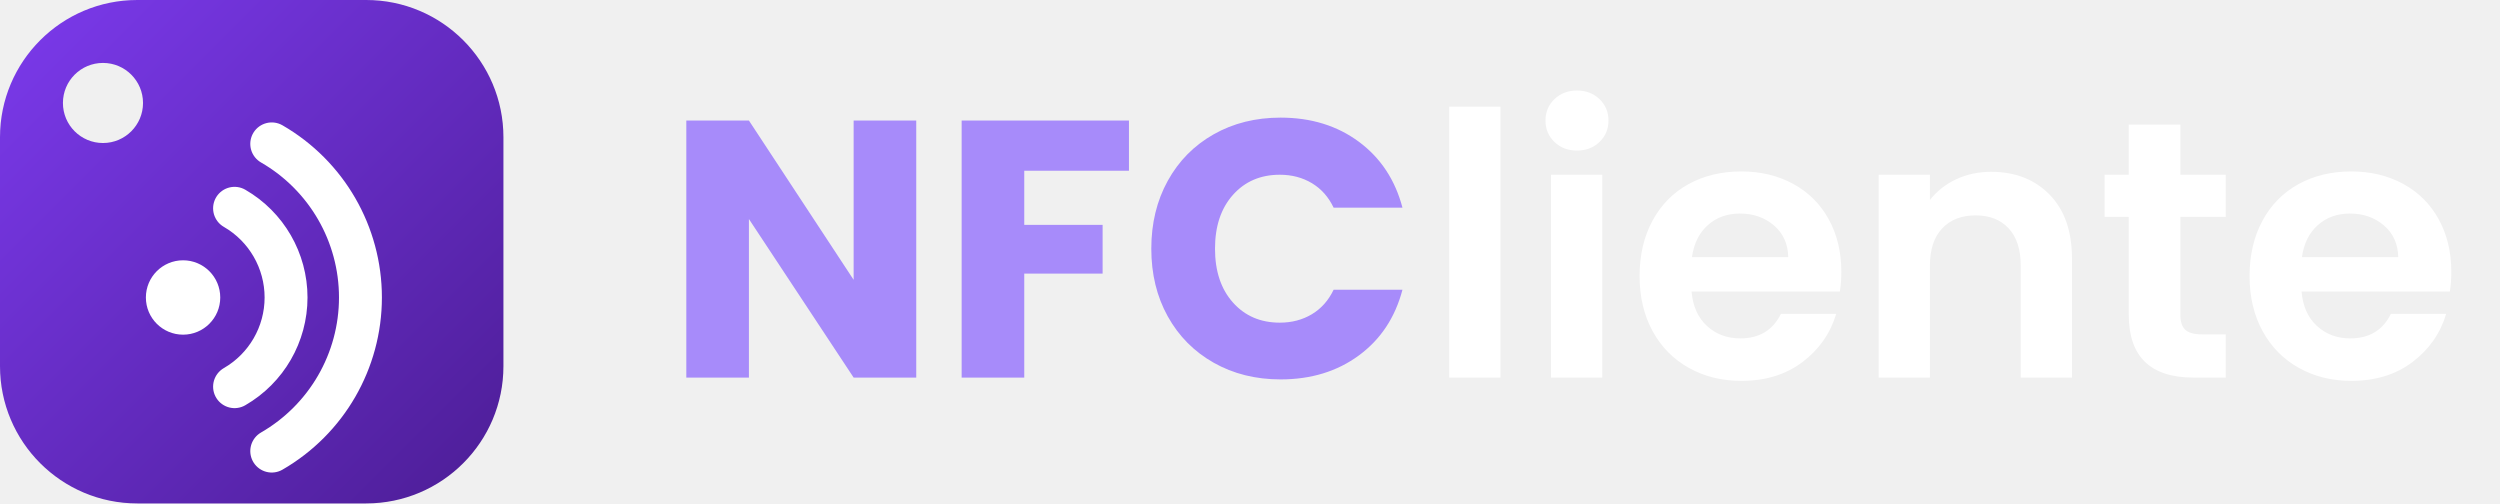
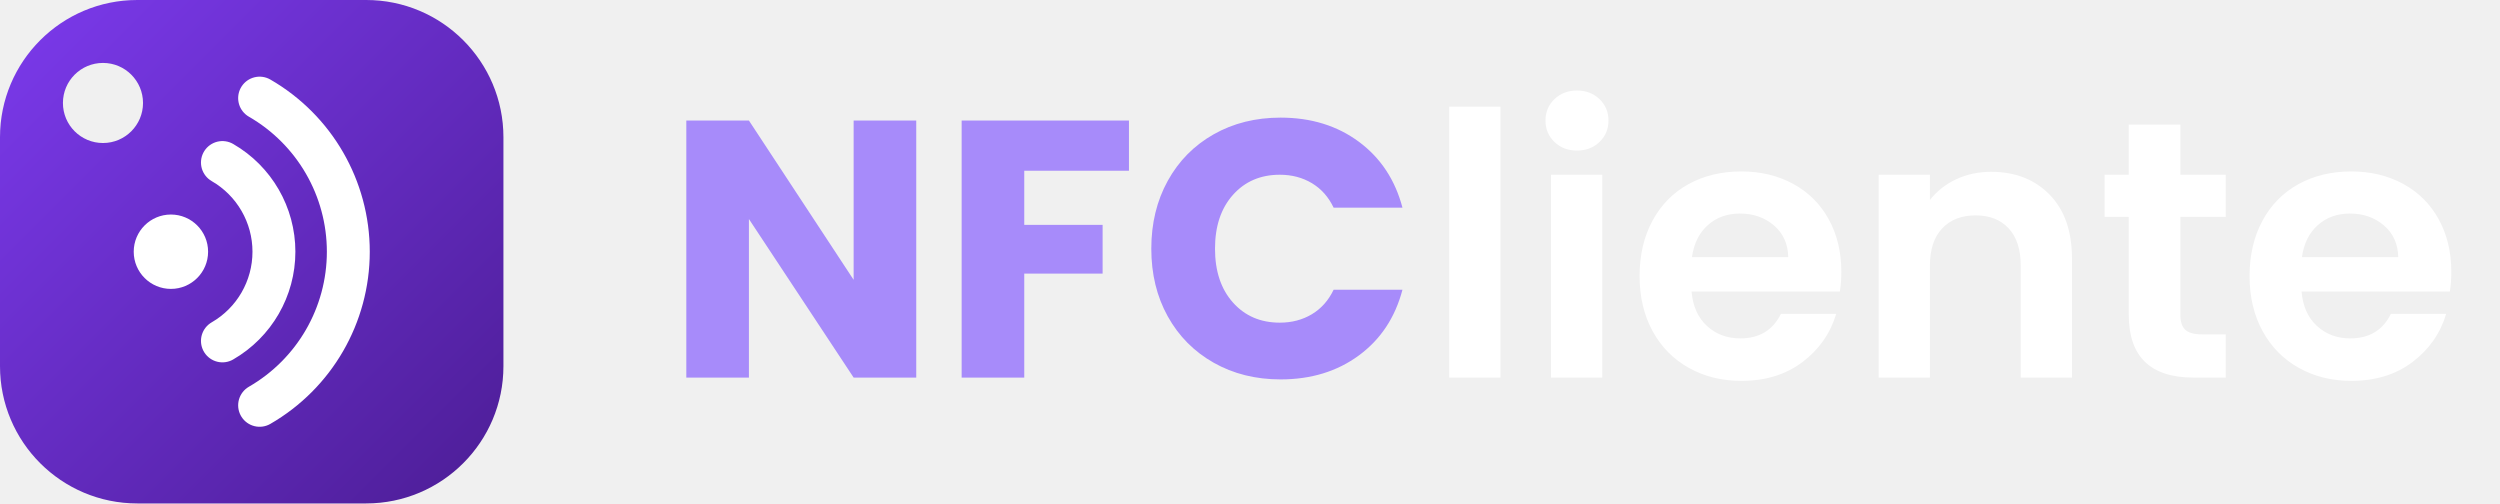
<svg xmlns="http://www.w3.org/2000/svg" viewBox="6 6 437 88" role="img" aria-label="NFCliente">
  <g>
    <defs>
      <linearGradient id="ghTrue" x1="0" y1="0" x2="1" y2="1">
        <stop offset="0" stop-color="#7c3aed" />
        <stop offset="1" stop-color="#4c1d95" />
      </linearGradient>
      <mask id="mhTrue">
        <rect width="100" height="100" fill="#fff" />
        <circle cx="24" cy="24" r="7" fill="#000" />
      </mask>
    </defs>
    <rect x="6" y="6" width="88" height="88" rx="24" fill="url(#ghTrue)" mask="url(#mhTrue)" />
-     <circle cx="38" cy="58" r="6.5" fill="#fff" />
-     <path d="M47.00 42.41A18 18 0 0 1 47.00 73.59" fill="none" stroke="#fff" stroke-width="7.5" stroke-linecap="round" />
-     <path d="M53.50 31.15A31 31 0 0 1 53.50 84.85" fill="none" stroke="#fff" stroke-width="7.5" stroke-linecap="round" />
+     <circle cx="35.875" cy="50" r="6.5" fill="#fff" />
+     <path d="M44.88 34.41A18 18 0 0 1 44.88 65.59" fill="none" stroke="#fff" stroke-width="7.5" stroke-linecap="round" />
+     <path d="M51.38 23.15A31 31 0 0 1 51.38 76.85" fill="none" stroke="#fff" stroke-width="7.5" stroke-linecap="round" />
  </g>
  <g transform="translate(122.00 72.00)">
    <path d="M44.16 0.0H33.216L14.912 -27.712V0.0H3.968V-44.928H14.912L33.216 -17.088V-44.928H44.16ZM81.344 -44.928V-36.16H63.04V-26.688H76.736V-18.176H63.04V0.0H52.096V-44.928ZM107.84 -45.44Q115.84 -45.44 121.536 -41.216Q127.232 -36.992 129.152 -29.696H117.12Q115.776 -32.512 113.312 -33.984Q110.848 -35.456 107.712 -35.456Q102.656 -35.456 99.52 -31.936Q96.384 -28.416 96.384 -22.528Q96.384 -16.64 99.52 -13.12Q102.656 -9.6 107.712 -9.6Q110.848 -9.6 113.312 -11.072Q115.776 -12.544 117.12 -15.36H129.152Q127.232 -8.064 121.536 -3.872Q115.84 0.32 107.84 0.32Q101.312 0.32 96.16 -2.592Q91.008 -5.504 88.128 -10.688Q85.248 -15.872 85.248 -22.528Q85.248 -29.184 88.128 -34.4Q91.008 -39.616 96.16 -42.528Q101.312 -45.44 107.84 -45.44Z" fill="#a78bfa" />
    <path d="M146.28 -47.36V0.0H137.32V-47.36ZM154.152 -44.928Q154.152 -47.168 155.72 -48.672Q157.288 -50.176 159.656 -50.176Q162.024 -50.176 163.592 -48.672Q165.16 -47.168 165.16 -44.928Q165.16 -42.688 163.592 -41.184Q162.024 -39.68 159.656 -39.68Q157.288 -39.68 155.72 -41.184Q154.152 -42.688 154.152 -44.928ZM164.072 -35.456V0.0H155.112V-35.456ZM205.608 -15.04H179.688Q180.008 -11.2 182.376 -9.024Q184.744 -6.848 188.2 -6.848Q193.192 -6.848 195.304 -11.136H204.968Q203.432 -6.016 199.08 -2.72Q194.728 0.576 188.392 0.576Q183.272 0.576 179.208 -1.696Q175.144 -3.968 172.872 -8.128Q170.6 -12.288 170.6 -17.728Q170.6 -23.232 172.84 -27.392Q175.08 -31.552 179.112 -33.792Q183.144 -36.032 188.392 -36.032Q193.448 -36.032 197.448 -33.856Q201.448 -31.68 203.656 -27.68Q205.864 -23.68 205.864 -18.496Q205.864 -16.576 205.608 -15.04ZM196.584 -21.056Q196.52 -24.512 194.088 -26.592Q191.656 -28.672 188.136 -28.672Q184.808 -28.672 182.536 -26.656Q180.264 -24.64 179.752 -21.056ZM246.184 -20.8V0.0H237.224V-19.584Q237.224 -23.808 235.112 -26.08Q233.0 -28.352 229.352 -28.352Q225.64 -28.352 223.496 -26.08Q221.352 -23.808 221.352 -19.584V0.0H212.392V-35.456H221.352V-31.04Q223.144 -33.344 225.928 -34.656Q228.712 -35.968 232.04 -35.968Q238.376 -35.968 242.28 -31.968Q246.184 -27.968 246.184 -20.8ZM265.128 -28.096V-10.944Q265.128 -9.152 265.992 -8.352Q266.856 -7.552 268.904 -7.552H273.064V0.0H267.432Q256.104 0.0 256.104 -11.008V-28.096H251.88V-35.456H256.104V-44.224H265.128V-35.456H273.064V-28.096ZM312.232 -15.04H286.312Q286.632 -11.2 289 -9.024Q291.368 -6.848 294.824 -6.848Q299.816 -6.848 301.928 -11.136H311.592Q310.056 -6.016 305.704 -2.72Q301.352 0.576 295.016 0.576Q289.896 0.576 285.832 -1.696Q281.768 -3.968 279.496 -8.128Q277.224 -12.288 277.224 -17.728Q277.224 -23.232 279.464 -27.392Q281.704 -31.552 285.736 -33.792Q289.768 -36.032 295.016 -36.032Q300.072 -36.032 304.072 -33.856Q308.072 -31.68 310.28 -27.68Q312.488 -23.68 312.488 -18.496Q312.488 -16.576 312.232 -15.04ZM303.208 -21.056Q303.144 -24.512 300.712 -26.592Q298.28 -28.672 294.76 -28.672Q291.432 -28.672 289.16 -26.656Q286.888 -24.64 286.376 -21.056Z" fill="#fff" />
  </g>
</svg>
